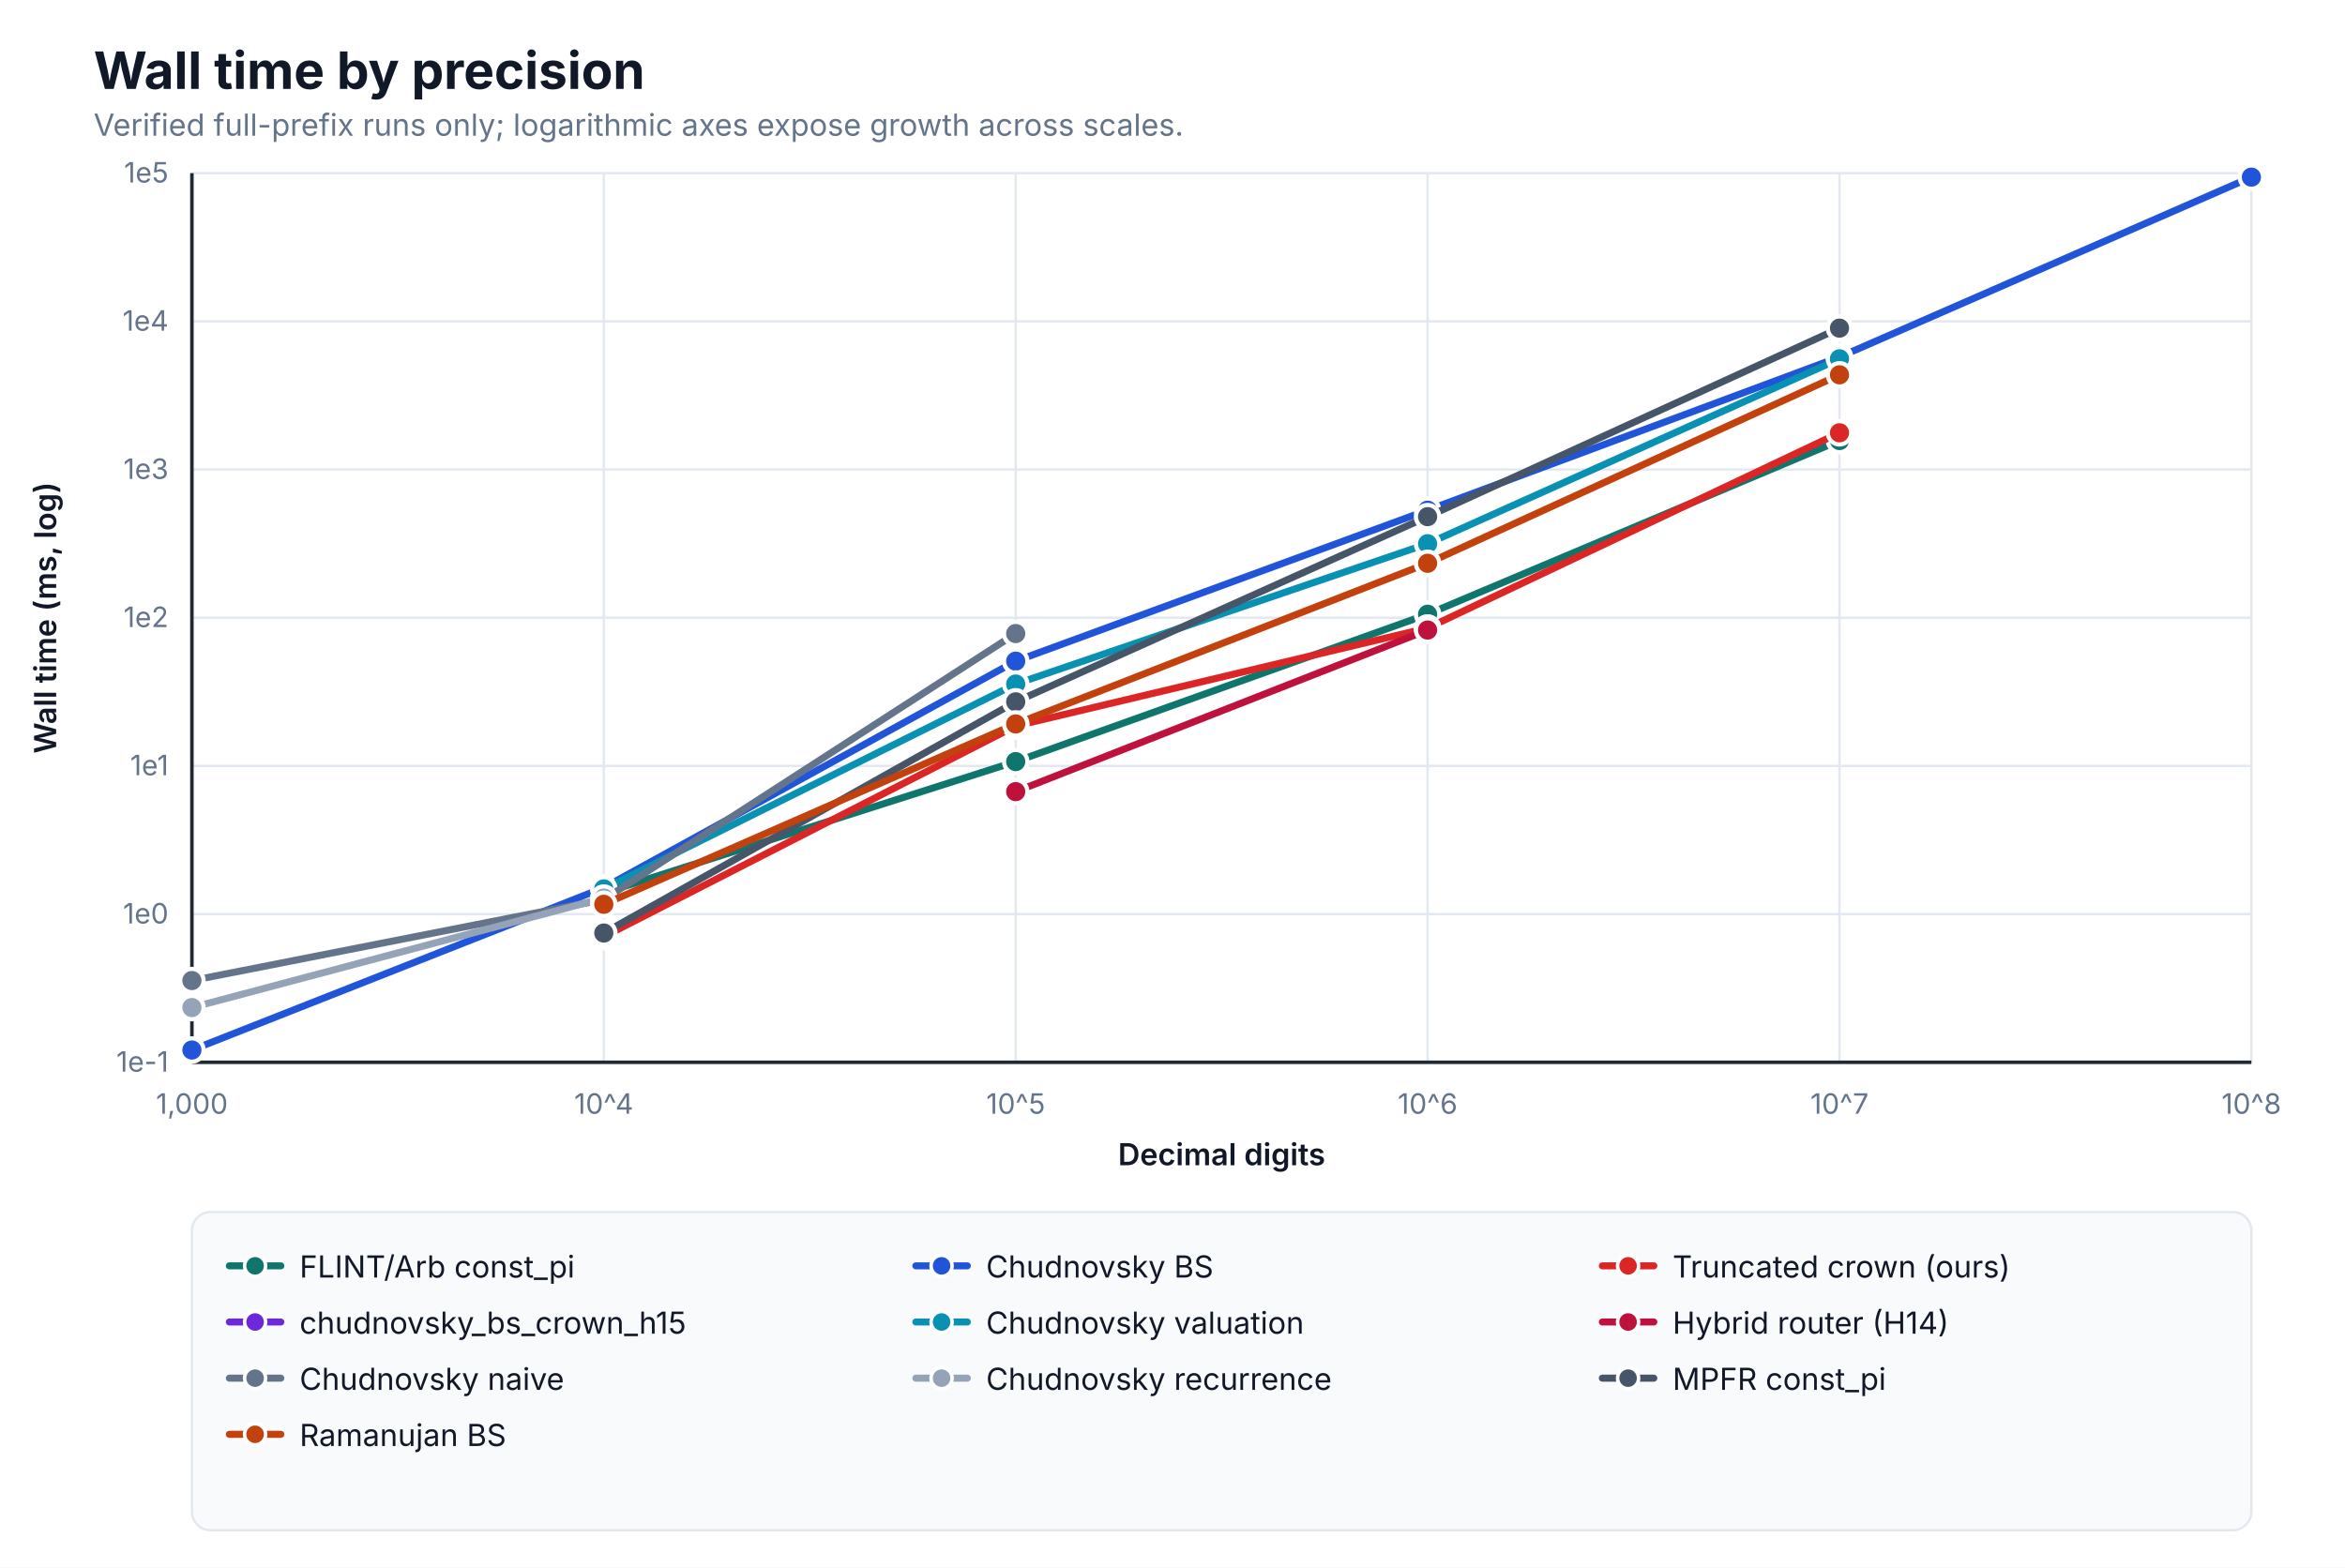
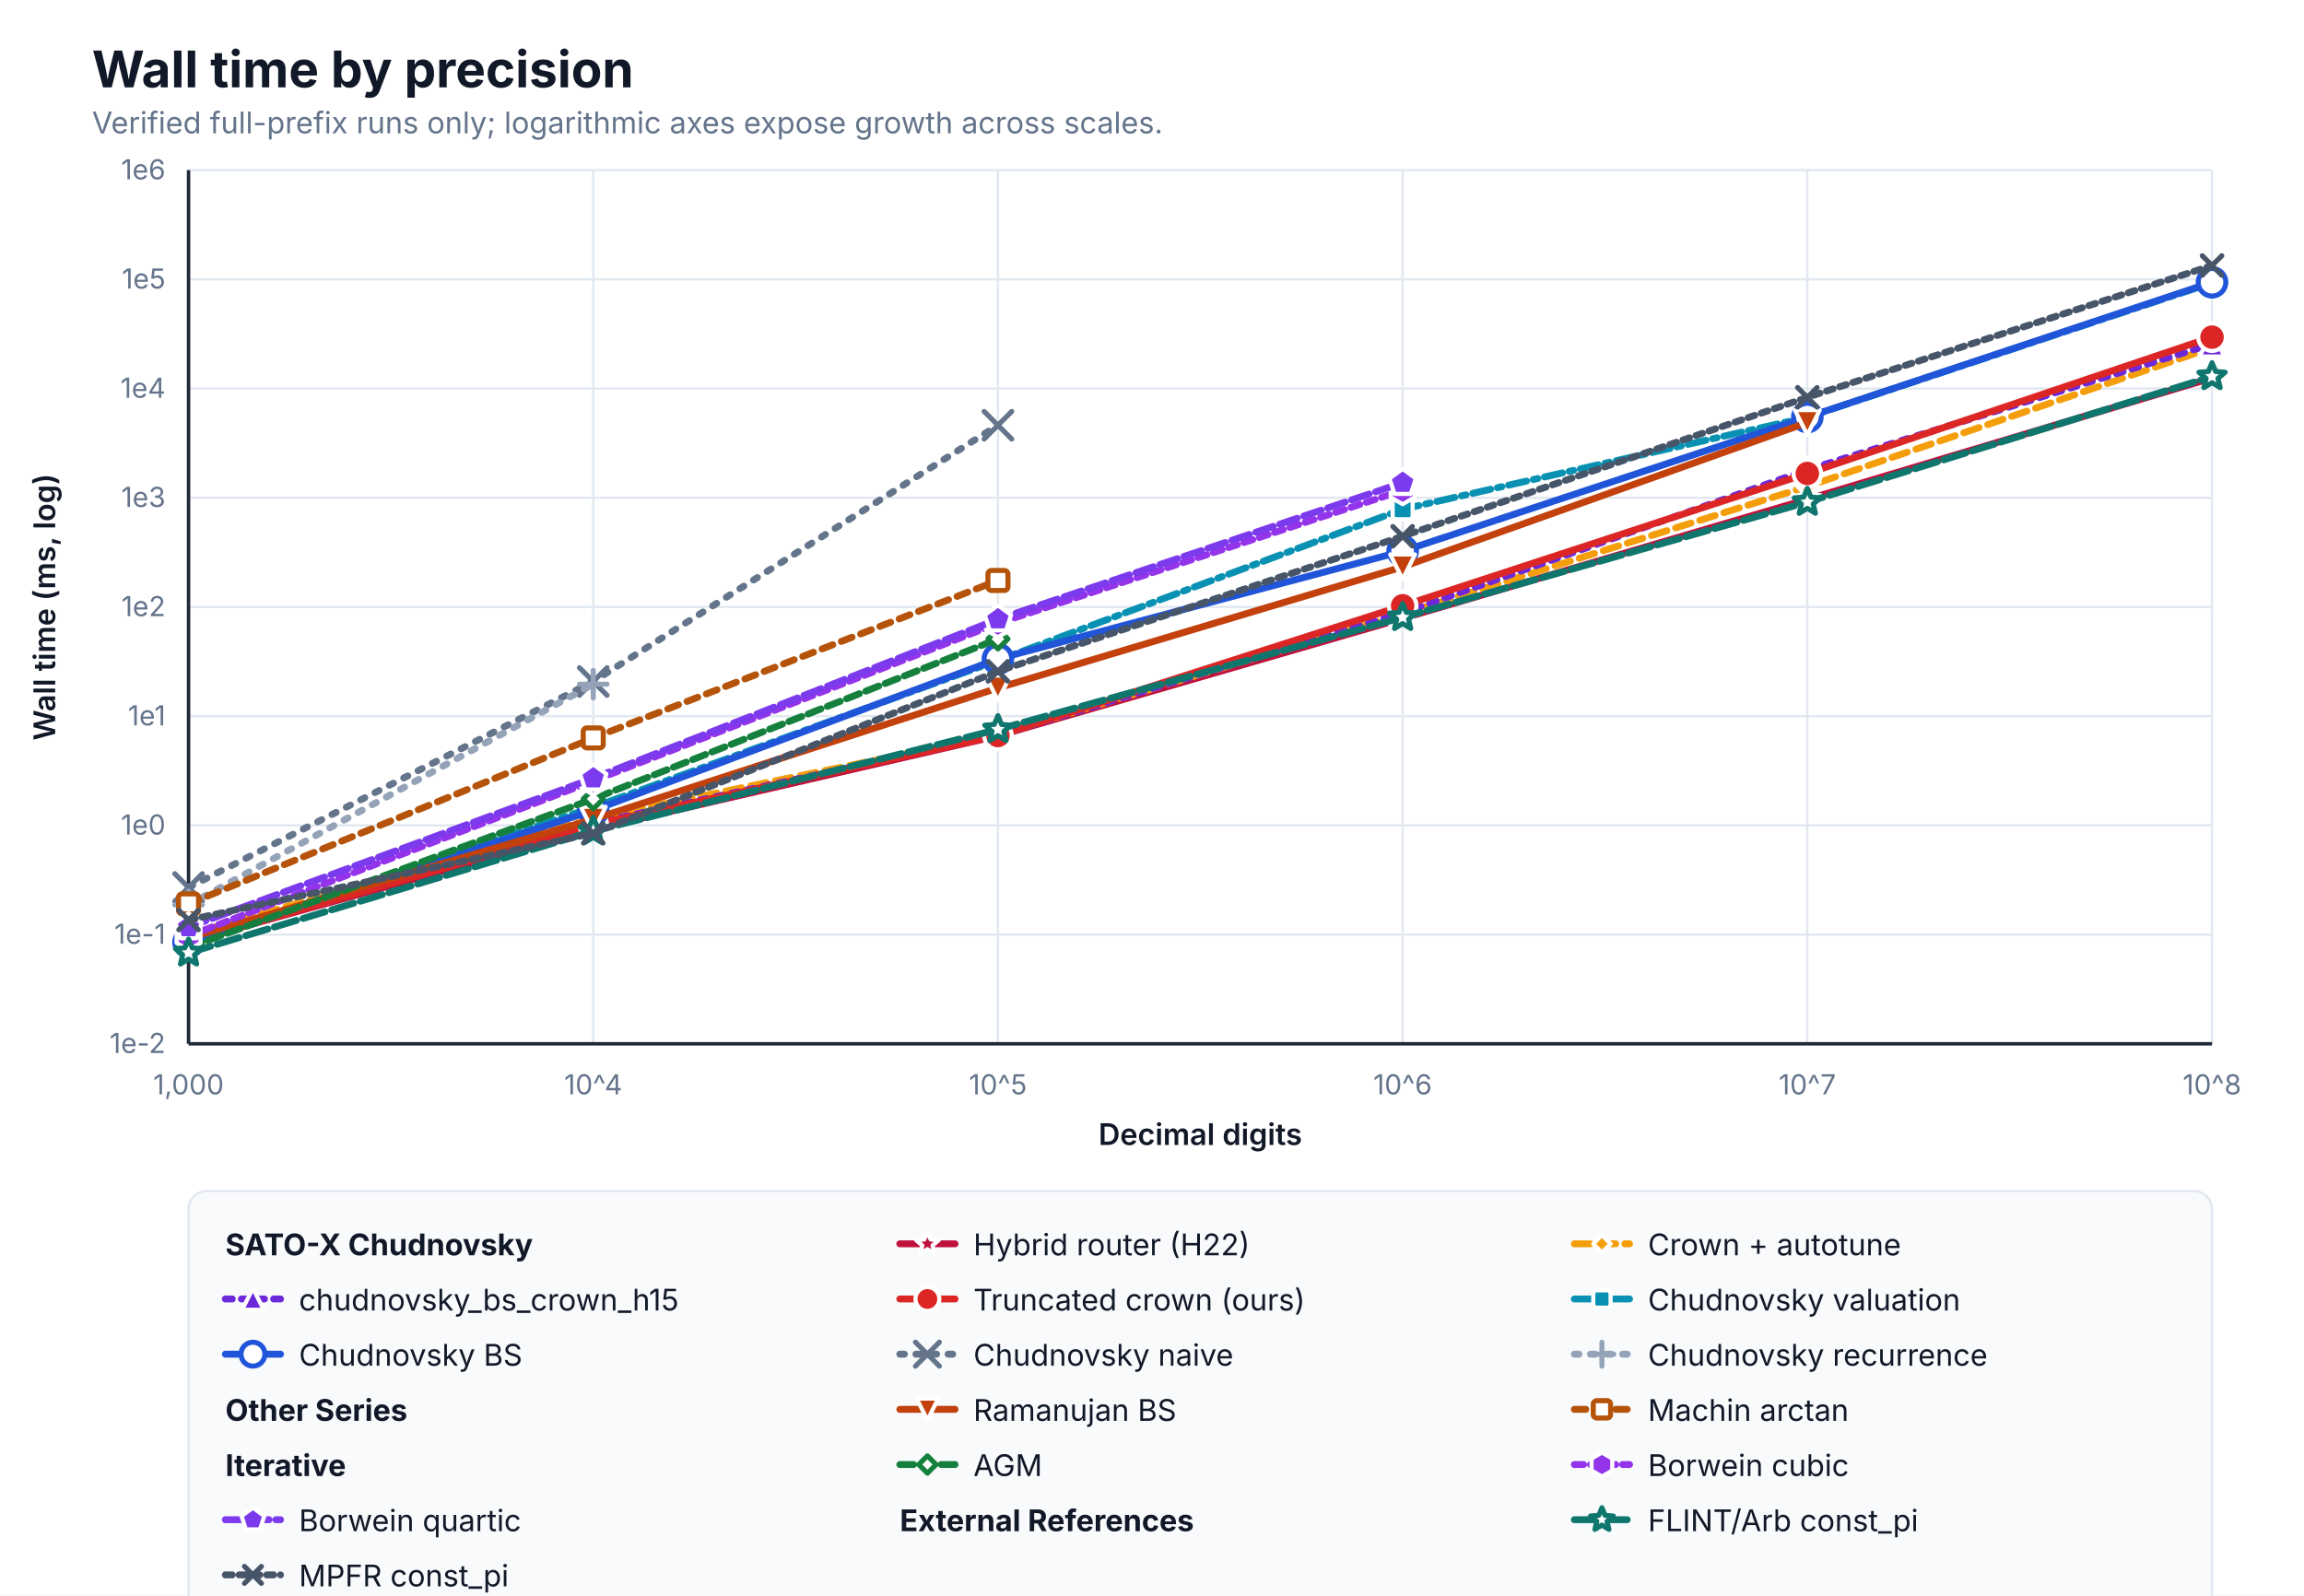
- <svg xmlns="http://www.w3.org/2000/svg" viewBox="0 0 1002 670" role="img" aria-labelledby="title desc">
+ <svg xmlns="http://www.w3.org/2000/svg" viewBox="0 0 1002 694" role="img" aria-labelledby="title desc">
  <style>text{font-family:-apple-system,BlinkMacSystemFont,'Segoe UI',sans-serif}.title{font-size:22px;font-weight:700;fill:#111827}.subtitle{font-size:13px;fill:#64748b}.axis{stroke:#1f2937;stroke-width:1.5}.grid{stroke:#e2e8f0;stroke-width:1}.tick{font-size:12px;fill:#64748b}.label{font-size:13px;font-weight:600;fill:#111827}.legend{font-size:13px;fill:#111827}.legend-box{fill:#f8fafc;stroke:#e2e8f0;stroke-width:1}.refline{stroke:#94a3b8;stroke-width:1.5;stroke-dasharray:6 4}</style>
-   <rect width="1002" height="670" fill="#fff" />
+   <rect width="1002" height="694" fill="#fff" />
  <text class="title" x="40" y="38">Wall time by precision</text>
  <text class="subtitle" x="40" y="58">Verified full-prefix runs only; logarithmic axes expose growth across scales.</text>
  <line class="grid" x1="82" y1="74" x2="82" y2="454" />
  <text class="tick" x="82" y="476" text-anchor="middle">1,000</text>
  <line class="grid" x1="258" y1="74" x2="258" y2="454" />
  <text class="tick" x="258" y="476" text-anchor="middle">10^4</text>
  <line class="grid" x1="434" y1="74" x2="434" y2="454" />
  <text class="tick" x="434" y="476" text-anchor="middle">10^5</text>
  <line class="grid" x1="610" y1="74" x2="610" y2="454" />
  <text class="tick" x="610" y="476" text-anchor="middle">10^6</text>
  <line class="grid" x1="786" y1="74" x2="786" y2="454" />
  <text class="tick" x="786" y="476" text-anchor="middle">10^7</text>
  <line class="grid" x1="962" y1="74" x2="962" y2="454" />
  <text class="tick" x="962" y="476" text-anchor="middle">10^8</text>
  <line class="grid" x1="82" y1="454" x2="962" y2="454" />
-   <text class="tick" x="72" y="458" text-anchor="end">1e-1</text>
-   <line class="grid" x1="82" y1="390.67" x2="962" y2="390.67" />
-   <text class="tick" x="72" y="394.67" text-anchor="end">1e0</text>
-   <line class="grid" x1="82" y1="327.33" x2="962" y2="327.33" />
-   <text class="tick" x="72" y="331.33" text-anchor="end">1e1</text>
+   <text class="tick" x="72" y="458" text-anchor="end">1e-2</text>
+   <line class="grid" x1="82" y1="406.5" x2="962" y2="406.5" />
+   <text class="tick" x="72" y="410.5" text-anchor="end">1e-1</text>
+   <line class="grid" x1="82" y1="359" x2="962" y2="359" />
+   <text class="tick" x="72" y="363" text-anchor="end">1e0</text>
+   <line class="grid" x1="82" y1="311.5" x2="962" y2="311.5" />
+   <text class="tick" x="72" y="315.5" text-anchor="end">1e1</text>
  <line class="grid" x1="82" y1="264" x2="962" y2="264" />
  <text class="tick" x="72" y="268" text-anchor="end">1e2</text>
-   <line class="grid" x1="82" y1="200.67" x2="962" y2="200.67" />
-   <text class="tick" x="72" y="204.67" text-anchor="end">1e3</text>
-   <line class="grid" x1="82" y1="137.33" x2="962" y2="137.33" />
-   <text class="tick" x="72" y="141.33" text-anchor="end">1e4</text>
+   <line class="grid" x1="82" y1="216.5" x2="962" y2="216.5" />
+   <text class="tick" x="72" y="220.5" text-anchor="end">1e3</text>
+   <line class="grid" x1="82" y1="169" x2="962" y2="169" />
+   <text class="tick" x="72" y="173" text-anchor="end">1e4</text>
+   <line class="grid" x1="82" y1="121.5" x2="962" y2="121.5" />
+   <text class="tick" x="72" y="125.5" text-anchor="end">1e5</text>
  <line class="grid" x1="82" y1="74" x2="962" y2="74" />
-   <text class="tick" x="72" y="78" text-anchor="end">1e5</text>
+   <text class="tick" x="72" y="78" text-anchor="end">1e6</text>
  <line class="axis" x1="82" y1="454" x2="962" y2="454" />
  <line class="axis" x1="82" y1="74" x2="82" y2="454" />
  <text class="label" x="522" y="498" text-anchor="middle">Decimal digits</text>
  <text class="label" transform="translate(24 264) rotate(-90)" text-anchor="middle">Wall time (ms, log)</text>
-   <path d="M258 381.65 L434 325.49 L610 262.52 L786 188.28" fill="none" stroke="#0f766e" stroke-width="3" stroke-linejoin="round" stroke-linecap="round" />
-   <circle cx="258" cy="381.65" r="5" fill="#0f766e" stroke="#fff" stroke-width="1.8" />
-   <circle cx="434" cy="325.49" r="5" fill="#0f766e" stroke="#fff" stroke-width="1.8" />
-   <circle cx="610" cy="262.52" r="5" fill="#0f766e" stroke="#fff" stroke-width="1.8" />
-   <circle cx="786" cy="188.28" r="5" fill="#0f766e" stroke="#fff" stroke-width="1.8" />
-   <path d="M82 448.76 L258 379.37 L434 282.56 L610 218.05 L786 152.57 L962 75.7" fill="none" stroke="#2155d9" stroke-width="3" stroke-linejoin="round" stroke-linecap="round" />
-   <circle cx="82" cy="448.76" r="5" fill="#2155d9" stroke="#fff" stroke-width="1.8" />
-   <circle cx="258" cy="379.37" r="5" fill="#2155d9" stroke="#fff" stroke-width="1.8" />
-   <circle cx="434" cy="282.56" r="5" fill="#2155d9" stroke="#fff" stroke-width="1.8" />
-   <circle cx="610" cy="218.05" r="5" fill="#2155d9" stroke="#fff" stroke-width="1.8" />
-   <circle cx="786" cy="152.57" r="5" fill="#2155d9" stroke="#fff" stroke-width="1.8" />
-   <circle cx="962" cy="75.7" r="5" fill="#2155d9" stroke="#fff" stroke-width="1.8" />
-   <path d="M258 400.32 L434 310.27 L610 268.42 L786 184.96" fill="none" stroke="#dc2626" stroke-width="3" stroke-linejoin="round" stroke-linecap="round" />
-   <circle cx="258" cy="400.32" r="5" fill="#dc2626" stroke="#fff" stroke-width="1.8" />
-   <circle cx="434" cy="310.27" r="5" fill="#dc2626" stroke="#fff" stroke-width="1.8" />
-   <circle cx="610" cy="268.42" r="5" fill="#dc2626" stroke="#fff" stroke-width="1.8" />
-   <circle cx="786" cy="184.96" r="5" fill="#dc2626" stroke="#fff" stroke-width="1.8" />
-   <circle cx="610" cy="268.48" r="5" fill="#6d28d9" stroke="#fff" stroke-width="1.8" />
-   <path d="M258 379.9 L434 292.34 L610 232.38 L786 153.36" fill="none" stroke="#0891b2" stroke-width="3" stroke-linejoin="round" stroke-linecap="round" />
-   <circle cx="258" cy="379.9" r="5" fill="#0891b2" stroke="#fff" stroke-width="1.8" />
-   <circle cx="434" cy="292.34" r="5" fill="#0891b2" stroke="#fff" stroke-width="1.8" />
-   <circle cx="610" cy="232.38" r="5" fill="#0891b2" stroke="#fff" stroke-width="1.8" />
-   <circle cx="786" cy="153.36" r="5" fill="#0891b2" stroke="#fff" stroke-width="1.8" />
-   <path d="M434 338.33 L610 269.27" fill="none" stroke="#be123c" stroke-width="3" stroke-linejoin="round" stroke-linecap="round" />
-   <circle cx="434" cy="338.33" r="5" fill="#be123c" stroke="#fff" stroke-width="1.8" />
-   <circle cx="610" cy="269.27" r="5" fill="#be123c" stroke="#fff" stroke-width="1.8" />
-   <path d="M82 419.07 L258 384.44 L434 270.77" fill="none" stroke="#64748b" stroke-width="3" stroke-linejoin="round" stroke-linecap="round" />
-   <circle cx="82" cy="419.07" r="5" fill="#64748b" stroke="#fff" stroke-width="1.8" />
-   <circle cx="258" cy="384.44" r="5" fill="#64748b" stroke="#fff" stroke-width="1.8" />
-   <circle cx="434" cy="270.77" r="5" fill="#64748b" stroke="#fff" stroke-width="1.8" />
-   <path d="M82 430.62 L258 383.83" fill="none" stroke="#94a3b8" stroke-width="3" stroke-linejoin="round" stroke-linecap="round" />
-   <circle cx="82" cy="430.62" r="5" fill="#94a3b8" stroke="#fff" stroke-width="1.8" />
-   <circle cx="258" cy="383.83" r="5" fill="#94a3b8" stroke="#fff" stroke-width="1.8" />
-   <path d="M258 398.76 L434 299.95 L610 220.81 L786 140.24" fill="none" stroke="#475569" stroke-width="3" stroke-linejoin="round" stroke-linecap="round" />
-   <circle cx="258" cy="398.76" r="5" fill="#475569" stroke="#fff" stroke-width="1.8" />
-   <circle cx="434" cy="299.95" r="5" fill="#475569" stroke="#fff" stroke-width="1.8" />
-   <circle cx="610" cy="220.81" r="5" fill="#475569" stroke="#fff" stroke-width="1.8" />
-   <circle cx="786" cy="140.24" r="5" fill="#475569" stroke="#fff" stroke-width="1.8" />
-   <path d="M258 386.49 L434 309.4 L610 240.74 L786 160.19" fill="none" stroke="#c2410c" stroke-width="3" stroke-linejoin="round" stroke-linecap="round" />
-   <circle cx="258" cy="386.49" r="5" fill="#c2410c" stroke="#fff" stroke-width="1.8" />
-   <circle cx="434" cy="309.4" r="5" fill="#c2410c" stroke="#fff" stroke-width="1.8" />
-   <circle cx="610" cy="240.74" r="5" fill="#c2410c" stroke="#fff" stroke-width="1.8" />
-   <circle cx="786" cy="160.19" r="5" fill="#c2410c" stroke="#fff" stroke-width="1.8" />
-   <rect class="legend-box" x="82" y="518" width="880" height="136" rx="8" />
-   <line x1="98" y1="541" x2="120" y2="541" stroke="#0f766e" stroke-width="3" stroke-linecap="round" />
-   <circle cx="109" cy="541" r="4.5" fill="#0f766e" stroke="#fff" stroke-width="1.5" />
-   <text class="legend" x="128" y="546">FLINT/Arb const_pi</text>
-   <line x1="391.33" y1="541" x2="413.33" y2="541" stroke="#2155d9" stroke-width="3" stroke-linecap="round" />
-   <circle cx="402.33" cy="541" r="4.5" fill="#2155d9" stroke="#fff" stroke-width="1.5" />
-   <text class="legend" x="421.33" y="546">Chudnovsky BS</text>
-   <line x1="684.67" y1="541" x2="706.67" y2="541" stroke="#dc2626" stroke-width="3" stroke-linecap="round" />
-   <circle cx="695.67" cy="541" r="4.5" fill="#dc2626" stroke="#fff" stroke-width="1.5" />
-   <text class="legend" x="714.67" y="546">Truncated crown (ours)</text>
-   <line x1="98" y1="565" x2="120" y2="565" stroke="#6d28d9" stroke-width="3" stroke-linecap="round" />
-   <circle cx="109" cy="565" r="4.5" fill="#6d28d9" stroke="#fff" stroke-width="1.5" />
-   <text class="legend" x="128" y="570">chudnovsky_bs_crown_h15</text>
-   <line x1="391.33" y1="565" x2="413.33" y2="565" stroke="#0891b2" stroke-width="3" stroke-linecap="round" />
-   <circle cx="402.33" cy="565" r="4.5" fill="#0891b2" stroke="#fff" stroke-width="1.5" />
-   <text class="legend" x="421.33" y="570">Chudnovsky valuation</text>
-   <line x1="684.67" y1="565" x2="706.67" y2="565" stroke="#be123c" stroke-width="3" stroke-linecap="round" />
-   <circle cx="695.67" cy="565" r="4.5" fill="#be123c" stroke="#fff" stroke-width="1.5" />
-   <text class="legend" x="714.67" y="570">Hybrid router (H14)</text>
-   <line x1="98" y1="589" x2="120" y2="589" stroke="#64748b" stroke-width="3" stroke-linecap="round" />
-   <circle cx="109" cy="589" r="4.5" fill="#64748b" stroke="#fff" stroke-width="1.5" />
-   <text class="legend" x="128" y="594">Chudnovsky naive</text>
-   <line x1="391.33" y1="589" x2="413.33" y2="589" stroke="#94a3b8" stroke-width="3" stroke-linecap="round" />
-   <circle cx="402.33" cy="589" r="4.5" fill="#94a3b8" stroke="#fff" stroke-width="1.5" />
-   <text class="legend" x="421.33" y="594">Chudnovsky recurrence</text>
-   <line x1="684.67" y1="589" x2="706.67" y2="589" stroke="#475569" stroke-width="3" stroke-linecap="round" />
-   <circle cx="695.67" cy="589" r="4.5" fill="#475569" stroke="#fff" stroke-width="1.5" />
-   <text class="legend" x="714.67" y="594">MPFR const_pi</text>
-   <line x1="98" y1="613" x2="120" y2="613" stroke="#c2410c" stroke-width="3" stroke-linecap="round" />
-   <circle cx="109" cy="613" r="4.5" fill="#c2410c" stroke="#fff" stroke-width="1.5" />
-   <text class="legend" x="128" y="618">Ramanujan BS</text>
+   <path d="M82 409.61 L258 360.68 L434 320.05 L610 268.99 L786 217.18 L962 164.38" fill="none" stroke="#be123c" stroke-width="3" stroke-linejoin="round" stroke-linecap="round" />
+   <polygon points="82,403.61 83.59,407.43 87.71,407.76 84.57,410.45 85.53,414.47 82,412.31 78.47,414.47 79.43,410.45 76.29,407.76 80.41,407.43" fill="#be123c" stroke="#fff" stroke-width="1.8" stroke-linejoin="round" />
+   <polygon points="258,354.68 259.59,358.49 263.71,358.82 260.57,361.51 261.53,365.53 258,363.38 254.47,365.53 255.43,361.51 252.29,358.82 256.41,358.49" fill="#be123c" stroke="#fff" stroke-width="1.8" stroke-linejoin="round" />
+   <polygon points="434,314.05 435.59,317.87 439.71,318.2 436.57,320.88 437.53,324.9 434,322.75 430.47,324.9 431.43,320.88 428.29,318.2 432.41,317.87" fill="#be123c" stroke="#fff" stroke-width="1.8" stroke-linejoin="round" />
+   <polygon points="610,262.99 611.59,266.81 615.71,267.14 612.57,269.83 613.53,273.85 610,271.69 606.47,273.85 607.43,269.83 604.29,267.14 608.41,266.81" fill="#be123c" stroke="#fff" stroke-width="1.8" stroke-linejoin="round" />
+   <polygon points="786,211.18 787.59,215 791.71,215.33 788.57,218.02 789.53,222.04 786,219.88 782.47,222.04 783.43,218.02 780.29,215.33 784.41,215" fill="#be123c" stroke="#fff" stroke-width="1.8" stroke-linejoin="round" />
+   <polygon points="962,158.38 963.59,162.2 967.71,162.53 964.57,165.22 965.53,169.24 962,167.08 958.47,169.24 959.43,165.22 956.29,162.53 960.41,162.2" fill="#be123c" stroke="#fff" stroke-width="1.8" stroke-linejoin="round" />
+   <path d="M82 406.5 L258 355.96 L434 319.63 L610 267.01 L786 211.59 L962 151.2" fill="none" stroke="#f59e0b" stroke-width="3" stroke-linejoin="round" stroke-linecap="round" stroke-dasharray="7 4" />
+   <polygon points="82,402.15 86.35,406.5 82,410.85 77.65,406.5" fill="#f59e0b" stroke="#fff" stroke-width="1.8" stroke-linejoin="round" />
+   <polygon points="258,351.61 262.35,355.96 258,360.31 253.65,355.96" fill="#f59e0b" stroke="#fff" stroke-width="1.8" stroke-linejoin="round" />
+   <polygon points="434,315.28 438.35,319.63 434,323.98 429.65,319.63" fill="#f59e0b" stroke="#fff" stroke-width="1.8" stroke-linejoin="round" />
+   <polygon points="610,262.66 614.35,267.01 610,271.36 605.65,267.01" fill="#f59e0b" stroke="#fff" stroke-width="1.8" stroke-linejoin="round" />
+   <polygon points="786,207.24 790.35,211.59 786,215.94 781.65,211.59" fill="#f59e0b" stroke="#fff" stroke-width="1.8" stroke-linejoin="round" />
+   <polygon points="962,146.85 966.35,151.2 962,155.55 957.65,151.2" fill="#f59e0b" stroke="#fff" stroke-width="1.8" stroke-linejoin="round" />
+   <path d="M82 410.1 L258 358.09 L434 319.82 L610 266.59 L786 204.32 L962 149.65" fill="none" stroke="#6d28d9" stroke-width="3" stroke-linejoin="round" stroke-linecap="round" stroke-dasharray="3 4" />
+   <polygon points="82,404.7 87.4,415.5 76.6,415.5" fill="#6d28d9" stroke="#fff" stroke-width="1.8" stroke-linejoin="round" />
+   <polygon points="258,352.69 263.4,363.49 252.6,363.49" fill="#6d28d9" stroke="#fff" stroke-width="1.8" stroke-linejoin="round" />
+   <polygon points="434,314.42 439.4,325.22 428.6,325.22" fill="#6d28d9" stroke="#fff" stroke-width="1.8" stroke-linejoin="round" />
+   <polygon points="610,261.19 615.4,271.99 604.6,271.99" fill="#6d28d9" stroke="#fff" stroke-width="1.8" stroke-linejoin="round" />
+   <polygon points="786,198.92 791.4,209.72 780.6,209.72" fill="#6d28d9" stroke="#fff" stroke-width="1.8" stroke-linejoin="round" />
+   <polygon points="962,144.25 967.4,155.05 956.6,155.05" fill="#6d28d9" stroke="#fff" stroke-width="1.8" stroke-linejoin="round" />
+   <path d="M82 409.85 L258 358.67 L434 319.93 L610 263.48 L786 205.93 L962 146.63" fill="none" stroke="#dc2626" stroke-width="3" stroke-linejoin="round" stroke-linecap="round" />
+   <circle cx="82" cy="409.85" r="6" fill="#dc2626" stroke="#fff" stroke-width="1.8" />
+   <circle cx="258" cy="358.67" r="6" fill="#dc2626" stroke="#fff" stroke-width="1.8" />
+   <circle cx="434" cy="319.93" r="6" fill="#dc2626" stroke="#fff" stroke-width="1.8" />
+   <circle cx="610" cy="263.48" r="6" fill="#dc2626" stroke="#fff" stroke-width="1.8" />
+   <circle cx="786" cy="205.93" r="6" fill="#dc2626" stroke="#fff" stroke-width="1.8" />
+   <circle cx="962" cy="146.63" r="6" fill="#dc2626" stroke="#fff" stroke-width="1.8" />
+   <path d="M82 410.1 L258 351.12 L434 287.22 L610 221.5 L786 181.47 L962 123.03" fill="none" stroke="#0891b2" stroke-width="3" stroke-linejoin="round" stroke-linecap="round" stroke-dasharray="8 3 2 3" />
+   <rect x="77.65" y="405.75" width="8.7" height="8.7" rx="1.5" fill="#0891b2" stroke="#fff" stroke-width="1.8" />
+   <rect x="253.65" y="346.77" width="8.7" height="8.7" rx="1.5" fill="#0891b2" stroke="#fff" stroke-width="1.8" />
+   <rect x="429.65" y="282.87" width="8.7" height="8.7" rx="1.5" fill="#0891b2" stroke="#fff" stroke-width="1.8" />
+   <rect x="605.65" y="217.15" width="8.7" height="8.7" rx="1.5" fill="#0891b2" stroke="#fff" stroke-width="1.8" />
+   <rect x="781.65" y="177.12" width="8.7" height="8.7" rx="1.5" fill="#0891b2" stroke="#fff" stroke-width="1.8" />
+   <rect x="957.65" y="118.68" width="8.7" height="8.7" rx="1.5" fill="#0891b2" stroke="#fff" stroke-width="1.8" />
+   <path d="M82 409.85 L258 352.48 L434 286.58 L610 239.73 L786 181.42 L962 122.77" fill="none" stroke="#2155d9" stroke-width="3" stroke-linejoin="round" stroke-linecap="round" />
+   <circle cx="82" cy="409.85" r="6" fill="#fff" stroke="#2155d9" stroke-width="2.2" />
+   <circle cx="258" cy="352.48" r="6" fill="#fff" stroke="#2155d9" stroke-width="2.2" />
+   <circle cx="434" cy="286.58" r="6" fill="#fff" stroke="#2155d9" stroke-width="2.2" />
+   <circle cx="610" cy="239.73" r="6" fill="#fff" stroke="#2155d9" stroke-width="2.2" />
+   <circle cx="786" cy="181.42" r="6" fill="#fff" stroke="#2155d9" stroke-width="2.2" />
+   <circle cx="962" cy="122.77" r="6" fill="#fff" stroke="#2155d9" stroke-width="2.2" />
+   <path d="M82 386.01 L258 296.42 L434 184.96" fill="none" stroke="#64748b" stroke-width="3" stroke-linejoin="round" stroke-linecap="round" stroke-dasharray="2 5" />
+   <path d="M76 380.01 L88 392.01 M88 380.01 L76 392.01" stroke="#64748b" stroke-width="2.2" stroke-linecap="round" />
+   <path d="M252 290.42 L264 302.42 M264 290.42 L252 302.42" stroke="#64748b" stroke-width="2.2" stroke-linecap="round" />
+   <path d="M428 178.96 L440 190.96 M440 178.96 L428 190.96" stroke="#64748b" stroke-width="2.2" stroke-linecap="round" />
+   <path d="M82 393.59 L258 297.6" fill="none" stroke="#94a3b8" stroke-width="3" stroke-linejoin="round" stroke-linecap="round" stroke-dasharray="2 5" />
+   <path d="M76 393.59 L88 393.59 M82 387.59 L82 399.59" stroke="#94a3b8" stroke-width="2.2" stroke-linecap="round" />
+   <path d="M252 297.6 L264 297.6 M258 291.6 L258 303.6" stroke="#94a3b8" stroke-width="2.2" stroke-linecap="round" />
+   <path d="M82 408 L258 356.32 L434 299.25 L610 246.56 L786 183.77" fill="none" stroke="#c2410c" stroke-width="3" stroke-linejoin="round" stroke-linecap="round" />
+   <polygon points="76.6,402.6 87.4,402.6 82,413.4" fill="#c2410c" stroke="#fff" stroke-width="1.8" stroke-linejoin="round" />
+   <polygon points="252.6,350.92 263.4,350.92 258,361.72" fill="#c2410c" stroke="#fff" stroke-width="1.8" stroke-linejoin="round" />
+   <polygon points="428.6,293.85 439.4,293.85 434,304.65" fill="#c2410c" stroke="#fff" stroke-width="1.8" stroke-linejoin="round" />
+   <polygon points="604.6,241.16 615.4,241.16 610,251.96" fill="#c2410c" stroke="#fff" stroke-width="1.8" stroke-linejoin="round" />
+   <polygon points="780.6,178.37 791.4,178.37 786,189.17" fill="#c2410c" stroke="#fff" stroke-width="1.8" stroke-linejoin="round" />
+   <path d="M82 393.15 L258 320.97 L434 252.48" fill="none" stroke="#b45309" stroke-width="3" stroke-linejoin="round" stroke-linecap="round" stroke-dasharray="5 4" />
+   <rect x="77.65" y="388.8" width="8.7" height="8.7" rx="1.5" fill="#fff" stroke="#b45309" stroke-width="2.2" />
+   <rect x="253.65" y="316.62" width="8.7" height="8.7" rx="1.5" fill="#fff" stroke="#b45309" stroke-width="2.2" />
+   <rect x="429.65" y="248.13" width="8.7" height="8.7" rx="1.5" fill="#fff" stroke="#b45309" stroke-width="2.2" />
+   <path d="M82 412.16 L258 347.49 L434 277.91" fill="none" stroke="#15803d" stroke-width="3" stroke-linejoin="round" stroke-linecap="round" stroke-dasharray="6 3" />
+   <polygon points="82,407.81 86.35,412.16 82,416.51 77.65,412.16" fill="#fff" stroke="#15803d" stroke-width="2.2" stroke-linejoin="round" />
+   <polygon points="258,343.14 262.35,347.49 258,351.84 253.65,347.49" fill="#fff" stroke="#15803d" stroke-width="2.2" stroke-linejoin="round" />
+   <polygon points="434,273.56 438.35,277.91 434,282.26 429.65,277.91" fill="#fff" stroke="#15803d" stroke-width="2.2" stroke-linejoin="round" />
+   <path d="M82 407.13 L258 339.67 L434 271.12 L610 213.31" fill="none" stroke="#9333ea" stroke-width="3" stroke-linejoin="round" stroke-linecap="round" stroke-dasharray="4 3" />
+   <polygon points="87.2,410.13 82,413.13 76.8,410.13 76.8,404.13 82,401.13 87.2,404.13" fill="#9333ea" stroke="#fff" stroke-width="1.8" stroke-linejoin="round" />
+   <polygon points="263.2,342.67 258,345.67 252.8,342.67 252.8,336.67 258,333.67 263.2,336.67" fill="#9333ea" stroke="#fff" stroke-width="1.8" stroke-linejoin="round" />
+   <polygon points="439.2,274.12 434,277.12 428.8,274.12 428.8,268.12 434,265.12 439.2,268.12" fill="#9333ea" stroke="#fff" stroke-width="1.8" stroke-linejoin="round" />
+   <polygon points="615.2,216.31 610,219.31 604.8,216.31 604.8,210.31 610,207.31 615.2,210.31" fill="#9333ea" stroke="#fff" stroke-width="1.8" stroke-linejoin="round" />
+   <path d="M82 403.26 L258 338.5 L434 269.33 L610 209.97" fill="none" stroke="#7c3aed" stroke-width="3" stroke-linejoin="round" stroke-linecap="round" stroke-dasharray="8 3" />
+   <polygon points="82,397.26 87.71,401.41 85.53,408.12 78.47,408.12 76.29,401.41" fill="#7c3aed" stroke="#fff" stroke-width="1.8" stroke-linejoin="round" />
+   <polygon points="258,332.5 263.71,336.65 261.53,343.36 254.47,343.36 252.29,336.65" fill="#7c3aed" stroke="#fff" stroke-width="1.8" stroke-linejoin="round" />
+   <polygon points="434,263.33 439.71,267.48 437.53,274.19 430.47,274.19 428.29,267.48" fill="#7c3aed" stroke="#fff" stroke-width="1.8" stroke-linejoin="round" />
+   <polygon points="610,203.97 615.71,208.12 613.53,214.83 606.47,214.83 604.29,208.12" fill="#7c3aed" stroke="#fff" stroke-width="1.8" stroke-linejoin="round" />
+   <path d="M82 414.46 L258 361.52 L434 317.27 L610 268.53 L786 218.41 L962 163.77" fill="none" stroke="#0f766e" stroke-width="3" stroke-linejoin="round" stroke-linecap="round" stroke-dasharray="10 3" />
+   <polygon points="82,408.46 83.59,412.27 87.71,412.6 84.57,415.29 85.53,419.31 82,417.16 78.47,419.31 79.43,415.29 76.29,412.6 80.41,412.27" fill="#fff" stroke="#0f766e" stroke-width="2.2" stroke-linejoin="round" />
+   <polygon points="258,355.52 259.59,359.34 263.71,359.67 260.57,362.35 261.53,366.37 258,364.22 254.47,366.37 255.43,362.35 252.29,359.67 256.41,359.34" fill="#fff" stroke="#0f766e" stroke-width="2.2" stroke-linejoin="round" />
+   <polygon points="434,311.27 435.59,315.09 439.71,315.42 436.57,318.1 437.53,322.12 434,319.97 430.47,322.12 431.43,318.1 428.29,315.42 432.41,315.09" fill="#fff" stroke="#0f766e" stroke-width="2.2" stroke-linejoin="round" />
+   <polygon points="610,262.53 611.59,266.34 615.71,266.67 612.57,269.36 613.53,273.38 610,271.23 606.47,273.38 607.43,269.36 604.29,266.67 608.41,266.34" fill="#fff" stroke="#0f766e" stroke-width="2.2" stroke-linejoin="round" />
+   <polygon points="786,212.41 787.59,216.22 791.71,216.55 788.57,219.24 789.53,223.26 786,221.11 782.47,223.26 783.43,219.24 780.29,216.55 784.41,216.22" fill="#fff" stroke="#0f766e" stroke-width="2.2" stroke-linejoin="round" />
+   <polygon points="962,157.77 963.59,161.58 967.71,161.91 964.57,164.6 965.53,168.62 962,166.47 958.47,168.62 959.43,164.6 956.29,161.91 960.41,161.58" fill="#fff" stroke="#0f766e" stroke-width="2.2" stroke-linejoin="round" />
+   <path d="M82 400.16 L258 362.45 L434 292 L610 233.25 L786 172.81 L962 115.48" fill="none" stroke="#475569" stroke-width="3" stroke-linejoin="round" stroke-linecap="round" stroke-dasharray="3 3" />
+   <path d="M76 400.16 L88 400.16 M82 394.16 L82 406.16" transform="rotate(45 82 400.16)" stroke="#475569" stroke-width="2.2" stroke-linecap="round" />
+   <path d="M252 362.45 L264 362.45 M258 356.45 L258 368.45" transform="rotate(45 258 362.45)" stroke="#475569" stroke-width="2.2" stroke-linecap="round" />
+   <path d="M428 292 L440 292 M434 286 L434 298" transform="rotate(45 434 292)" stroke="#475569" stroke-width="2.2" stroke-linecap="round" />
+   <path d="M604 233.25 L616 233.25 M610 227.25 L610 239.25" transform="rotate(45 610 233.25)" stroke="#475569" stroke-width="2.2" stroke-linecap="round" />
+   <path d="M780 172.81 L792 172.81 M786 166.81 L786 178.81" transform="rotate(45 786 172.81)" stroke="#475569" stroke-width="2.2" stroke-linecap="round" />
+   <path d="M956 115.48 L968 115.48 M962 109.48 L962 121.48" transform="rotate(45 962 115.48)" stroke="#475569" stroke-width="2.2" stroke-linecap="round" />
+   <rect class="legend-box" x="82" y="518" width="880" height="208" rx="8" />
+   <text class="legend" x="98" y="546" font-weight="700" fill="#64748b">SATO-X Chudnovsky</text>
+   <line x1="391.33" y1="541" x2="415.33" y2="541" stroke="#be123c" stroke-width="3" stroke-linecap="round" />
+   <polygon points="403.33,535.8 404.71,539.11 408.28,539.39 405.56,541.72 406.39,545.21 403.33,543.34 400.28,545.21 401.11,541.72 398.39,539.39 401.96,539.11" fill="#be123c" stroke="#fff" stroke-width="1.8" stroke-linejoin="round" />
+   <text class="legend" x="423.33" y="546">Hybrid router (H22)</text>
+   <line x1="684.67" y1="541" x2="708.67" y2="541" stroke="#f59e0b" stroke-width="3" stroke-linecap="round" stroke-dasharray="7 4" />
+   <polygon points="696.67,537.23 700.44,541 696.67,544.77 692.9,541" fill="#f59e0b" stroke="#fff" stroke-width="1.8" stroke-linejoin="round" />
+   <text class="legend" x="716.67" y="546">Crown + autotune</text>
+   <line x1="98" y1="565" x2="122" y2="565" stroke="#6d28d9" stroke-width="3" stroke-linecap="round" stroke-dasharray="3 4" />
+   <polygon points="110,560.32 114.68,569.68 105.32,569.68" fill="#6d28d9" stroke="#fff" stroke-width="1.8" stroke-linejoin="round" />
+   <text class="legend" x="130" y="570">chudnovsky_bs_crown_h15</text>
+   <line x1="391.33" y1="565" x2="415.33" y2="565" stroke="#dc2626" stroke-width="3" stroke-linecap="round" />
+   <circle cx="403.33" cy="565" r="5.2" fill="#dc2626" stroke="#fff" stroke-width="1.8" />
+   <text class="legend" x="423.33" y="570">Truncated crown (ours)</text>
+   <line x1="684.67" y1="565" x2="708.67" y2="565" stroke="#0891b2" stroke-width="3" stroke-linecap="round" stroke-dasharray="8 3 2 3" />
+   <rect x="692.9" y="561.23" width="7.54" height="7.54" rx="1.5" fill="#0891b2" stroke="#fff" stroke-width="1.8" />
+   <text class="legend" x="716.67" y="570">Chudnovsky valuation</text>
+   <line x1="98" y1="589" x2="122" y2="589" stroke="#2155d9" stroke-width="3" stroke-linecap="round" />
+   <circle cx="110" cy="589" r="5.2" fill="#fff" stroke="#2155d9" stroke-width="2.2" />
+   <text class="legend" x="130" y="594">Chudnovsky BS</text>
+   <line x1="391.33" y1="589" x2="415.33" y2="589" stroke="#64748b" stroke-width="3" stroke-linecap="round" stroke-dasharray="2 5" />
+   <path d="M398.13 583.8 L408.53 594.2 M408.53 583.8 L398.13 594.2" stroke="#64748b" stroke-width="2.2" stroke-linecap="round" />
+   <text class="legend" x="423.33" y="594">Chudnovsky naive</text>
+   <line x1="684.67" y1="589" x2="708.67" y2="589" stroke="#94a3b8" stroke-width="3" stroke-linecap="round" stroke-dasharray="2 5" />
+   <path d="M691.47 589 L701.87 589 M696.67 583.8 L696.67 594.2" stroke="#94a3b8" stroke-width="2.2" stroke-linecap="round" />
+   <text class="legend" x="716.67" y="594">Chudnovsky recurrence</text>
+   <text class="legend" x="98" y="618" font-weight="700" fill="#64748b">Other Series</text>
+   <line x1="391.33" y1="613" x2="415.33" y2="613" stroke="#c2410c" stroke-width="3" stroke-linecap="round" />
+   <polygon points="398.65,608.32 408.01,608.32 403.33,617.68" fill="#c2410c" stroke="#fff" stroke-width="1.8" stroke-linejoin="round" />
+   <text class="legend" x="423.33" y="618">Ramanujan BS</text>
+   <line x1="684.67" y1="613" x2="708.67" y2="613" stroke="#b45309" stroke-width="3" stroke-linecap="round" stroke-dasharray="5 4" />
+   <rect x="692.9" y="609.23" width="7.54" height="7.54" rx="1.5" fill="#fff" stroke="#b45309" stroke-width="2.2" />
+   <text class="legend" x="716.67" y="618">Machin arctan</text>
+   <text class="legend" x="98" y="642" font-weight="700" fill="#64748b">Iterative</text>
+   <line x1="391.33" y1="637" x2="415.33" y2="637" stroke="#15803d" stroke-width="3" stroke-linecap="round" stroke-dasharray="6 3" />
+   <polygon points="403.33,633.23 407.1,637 403.33,640.77 399.56,637" fill="#fff" stroke="#15803d" stroke-width="2.2" stroke-linejoin="round" />
+   <text class="legend" x="423.33" y="642">AGM</text>
+   <line x1="684.67" y1="637" x2="708.67" y2="637" stroke="#9333ea" stroke-width="3" stroke-linecap="round" stroke-dasharray="4 3" />
+   <polygon points="701.17,639.6 696.67,642.2 692.16,639.6 692.16,634.4 696.67,631.8 701.17,634.4" fill="#9333ea" stroke="#fff" stroke-width="1.8" stroke-linejoin="round" />
+   <text class="legend" x="716.67" y="642">Borwein cubic</text>
+   <line x1="98" y1="661" x2="122" y2="661" stroke="#7c3aed" stroke-width="3" stroke-linecap="round" stroke-dasharray="8 3" />
+   <polygon points="110,655.8 114.95,659.39 113.06,665.21 106.94,665.21 105.05,659.39" fill="#7c3aed" stroke="#fff" stroke-width="1.8" stroke-linejoin="round" />
+   <text class="legend" x="130" y="666">Borwein quartic</text>
+   <text class="legend" x="391.33" y="666" font-weight="700" fill="#64748b">External References</text>
+   <line x1="684.67" y1="661" x2="708.67" y2="661" stroke="#0f766e" stroke-width="3" stroke-linecap="round" stroke-dasharray="10 3" />
+   <polygon points="696.67,655.8 698.04,659.11 701.61,659.39 698.89,661.72 699.72,665.21 696.67,663.34 693.61,665.21 694.44,661.72 691.72,659.39 695.29,659.11" fill="#fff" stroke="#0f766e" stroke-width="2.2" stroke-linejoin="round" />
+   <text class="legend" x="716.67" y="666">FLINT/Arb const_pi</text>
+   <line x1="98" y1="685" x2="122" y2="685" stroke="#475569" stroke-width="3" stroke-linecap="round" stroke-dasharray="3 3" />
+   <path d="M104.8 685 L115.2 685 M110 679.8 L110 690.2" transform="rotate(45 110 685)" stroke="#475569" stroke-width="2.2" stroke-linecap="round" />
+   <text class="legend" x="130" y="690">MPFR const_pi</text>
</svg>
